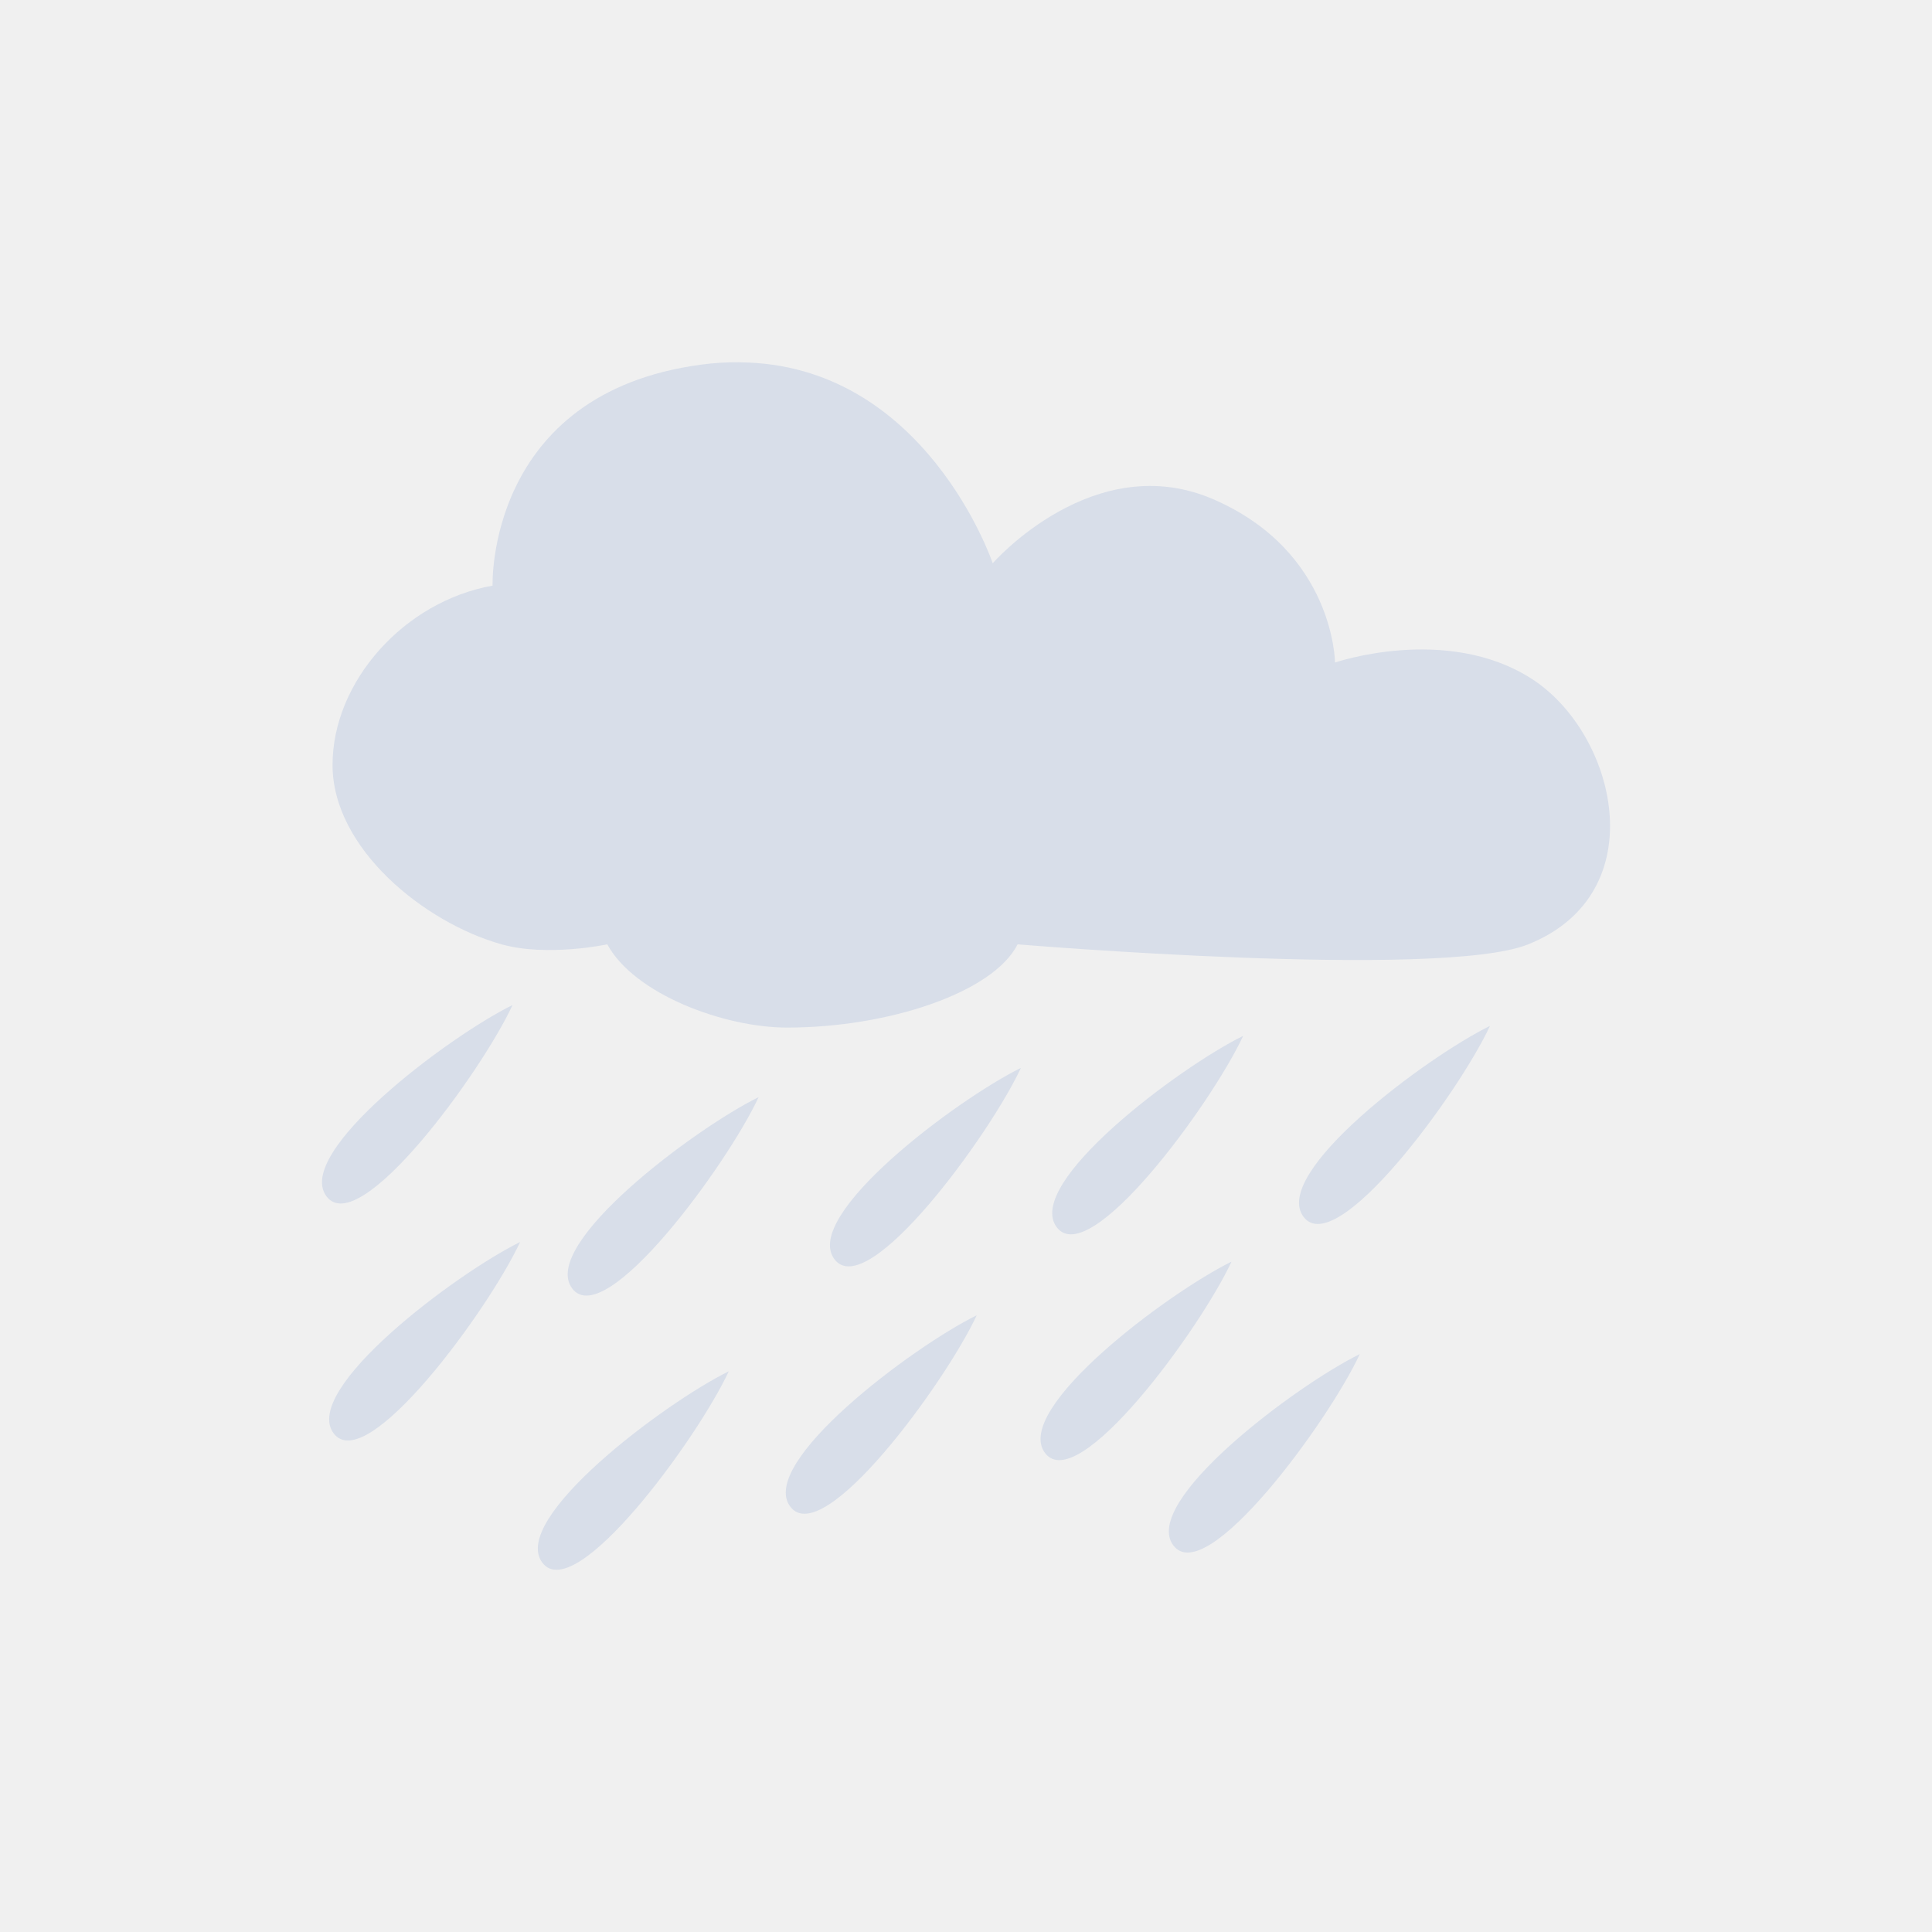
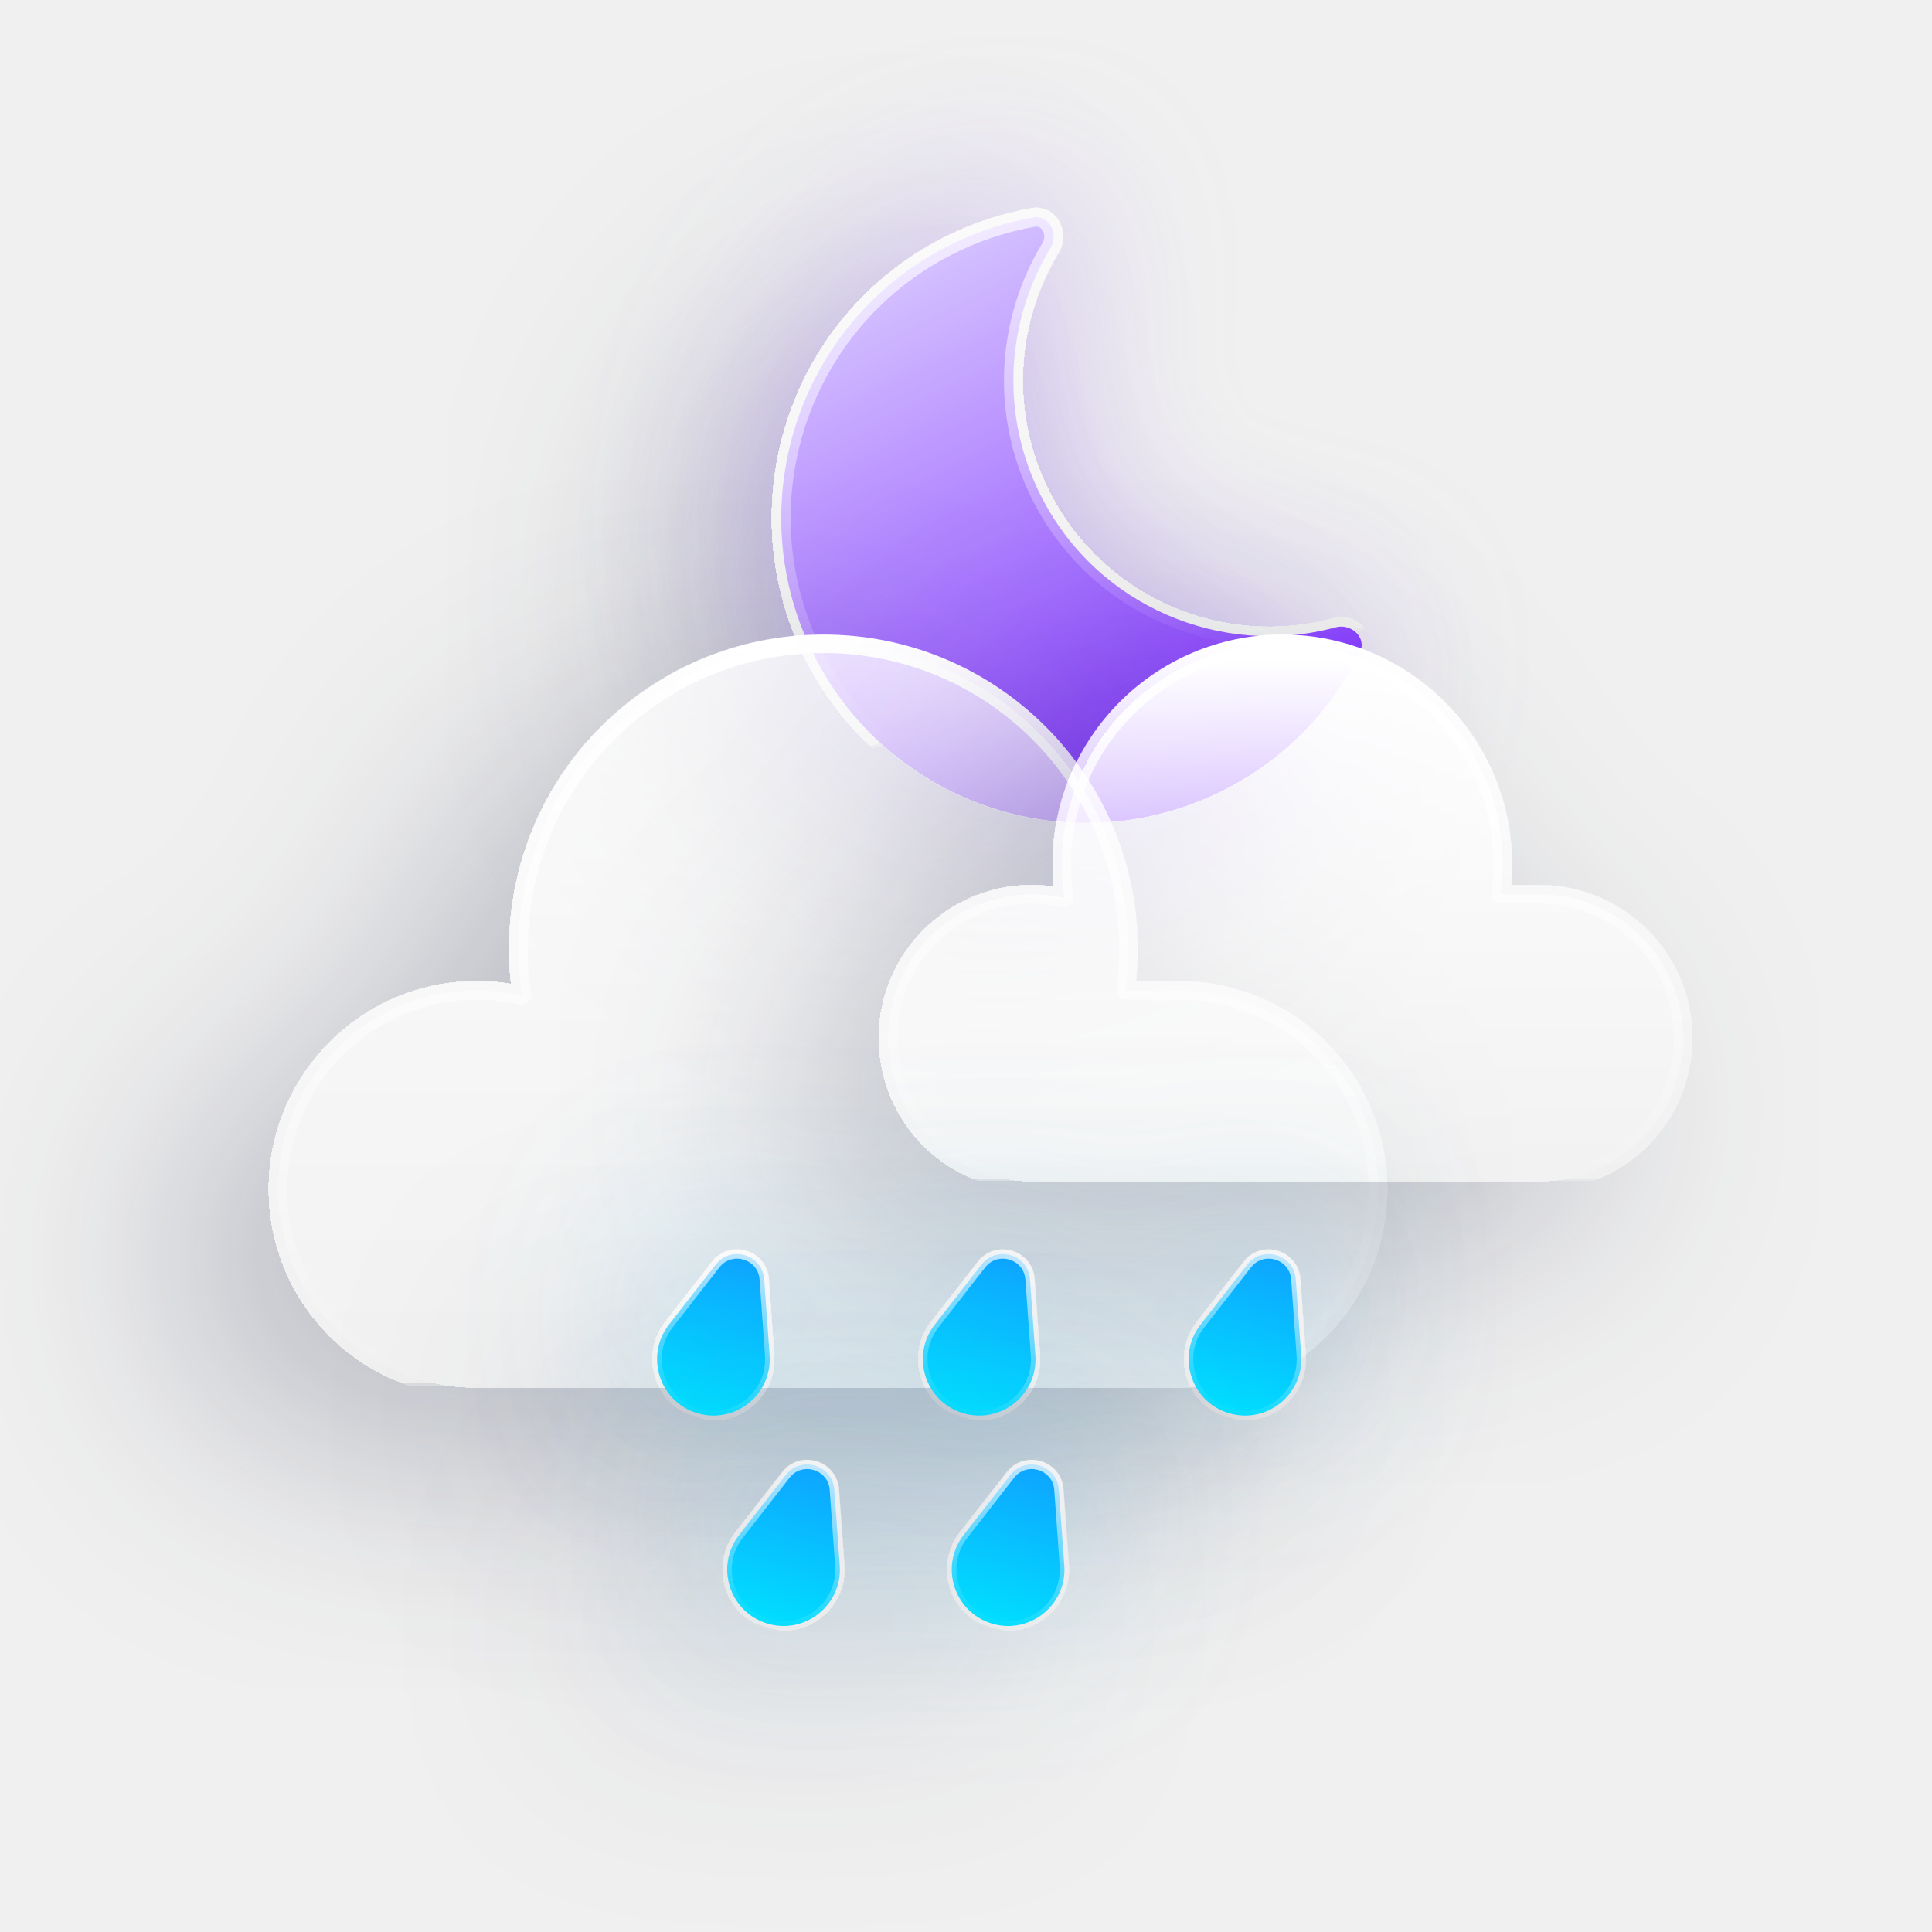
- <svg xmlns="http://www.w3.org/2000/svg" enable-background="new" viewBox="0 0 24 24">
-   <path d="m9.185 4.5c-0.154-1e-3 -0.311 7e-3 -0.478 0.03-2.67 0.358-2.588 2.745-2.588 2.745-1.094 0.194-1.988 1.188-1.988 2.228 0 1.039 1.143 1.96 2.1 2.228 0.57 0.159 1.313 0 1.313 0 0.338 0.621 1.454 1.034 2.232 1.034 1.268 0 2.564-0.438 2.865-1.034 0 0 5.254 0.438 6.343 0 1.586-0.637 1.093-2.629 0.038-3.302s-2.438-0.199-2.438-0.199-8e-3 -1.369-1.5-2.023c-1.492-0.655-2.752 0.79-2.752 0.79s-0.837-2.481-3.146-2.496zm-2.818 7.985c-0.797 0.392-2.719 1.835-2.311 2.377 0.408 0.541 1.924-1.543 2.311-2.377zm12.142 0.259c-0.797 0.392-2.724 1.83-2.316 2.372 0.408 0.541 1.928-1.538 2.316-2.372zm-3.066 0.124c-0.797 0.392-2.724 1.835-2.316 2.377 0.408 0.541 1.928-1.543 2.316-2.377zm-2.761 0.398c-0.797 0.392-2.724 1.835-2.316 2.377 0.408 0.541 1.928-1.543 2.316-2.377zm-3.258 0.363c-0.797 0.392-2.724 1.835-2.316 2.377 0.408 0.541 1.928-1.543 2.316-2.377zm-2.963 1.8c-0.797 0.392-2.724 1.835-2.316 2.377 0.408 0.541 1.928-1.543 2.316-2.377zm8.837 0.244c-0.797 0.392-2.724 1.835-2.316 2.377 0.408 0.541 1.928-1.543 2.316-2.377zm-3.165 0.666c-0.797 0.392-2.724 1.835-2.316 2.377 0.408 0.541 1.928-1.543 2.316-2.377zm4.759 0.482c-0.797 0.392-2.724 1.835-2.316 2.377 0.408 0.541 1.928-1.543 2.316-2.377zm-7.839 0.214c-0.797 0.392-2.724 1.835-2.316 2.377 0.408 0.541 1.928-1.543 2.316-2.377" fill="#d8dee9" />
+ <svg xmlns="http://www.w3.org/2000/svg" enable-background="new" viewBox="0 0 48 48" version="1.1" id="svg6">
+   <defs id="defs6">
+     <filter id="filter0_d_2_127" x="340" y="419" width="338" height="261" filterUnits="userSpaceOnUse" color-interpolation-filters="sRGB">
+       <feFlood flood-opacity="0" result="BackgroundImageFix" id="feFlood11" />
+       <feColorMatrix in="SourceAlpha" type="matrix" values="0 0 0 0 0 0 0 0 0 0 0 0 0 0 0 0 0 0 127 0" result="hardAlpha" id="feColorMatrix11" />
+       <feOffset dx="-21" dy="15" id="feOffset11" />
+       <feGaussianBlur stdDeviation="25" id="feGaussianBlur11" />
+       <feComposite in2="hardAlpha" operator="out" id="feComposite11" />
+       <feColorMatrix type="matrix" values="0 0 0 0 0.114 0 0 0 0 0.149 0 0 0 0 0.275 0 0 0 0.25 0" id="feColorMatrix12" />
+       <feBlend mode="normal" in2="BackgroundImageFix" result="effect1_dropShadow_2_127" id="feBlend12" />
+       <feBlend mode="normal" in="SourceGraphic" in2="effect1_dropShadow_2_127" result="shape" id="feBlend13" />
+     </filter>
+     <linearGradient id="paint0_linear_2_127" x1="530" y1="402.5" x2="530" y2="637.5" gradientUnits="userSpaceOnUse">
+       <stop stop-color="white" id="stop23" />
+       <stop offset="1" stop-color="white" stop-opacity="0" id="stop24" />
+     </linearGradient>
+     <linearGradient id="paint1_linear_2_127" x1="530" y1="454" x2="530" y2="615" gradientUnits="userSpaceOnUse">
+       <stop stop-color="white" id="stop25" />
+       <stop offset="1" stop-color="white" stop-opacity="0" id="stop26" />
+     </linearGradient>
+     <mask id="path-1-inside-1_2_127" fill="#ffffff">
+       <path fill-rule="evenodd" clip-rule="evenodd" d="m 605.5,614.997 c 0.166,0.002 0.333,0.003 0.5,0.003 23.748,0 43,-19.252 43,-43 0,-23.748 -19.252,-43 -43,-43 -0.167,0 -0.334,10e-4 -0.5,0.003 V 529 h -11.109 c 0.402,-2.943 0.609,-5.947 0.609,-9 0,-36.451 -29.549,-66 -66,-66 -36.451,0 -66,29.549 -66,66 0,3.439 0.263,6.817 0.77,10.115 C 460.631,529.386 457.361,529 454,529 c -23.748,0 -43,19.252 -43,43 0,23.748 19.252,43 43,43 0.168,0 0.335,-10e-4 0.502,-0.003 L 454.5,615 h 151 z" id="path1-3" />
+     </mask>
+     <filter id="filter1_d_2_127" x="472" y="419" width="272" height="216.353" filterUnits="userSpaceOnUse" color-interpolation-filters="sRGB">
+       <feFlood flood-opacity="0" result="BackgroundImageFix" id="feFlood13" />
+       <feColorMatrix in="SourceAlpha" type="matrix" values="0 0 0 0 0 0 0 0 0 0 0 0 0 0 0 0 0 0 127 0" result="hardAlpha" id="feColorMatrix13" />
+       <feOffset dx="-21" dy="15" id="feOffset13" />
+       <feGaussianBlur stdDeviation="25" id="feGaussianBlur13" />
+       <feComposite in2="hardAlpha" operator="out" id="feComposite13" />
+       <feColorMatrix type="matrix" values="0 0 0 0 0.113 0 0 0 0 0.149 0 0 0 0 0.275 0 0 0 0.25 0" id="feColorMatrix14" />
+       <feBlend mode="normal" in2="BackgroundImageFix" result="effect1_dropShadow_2_127" id="feBlend14" />
+       <feBlend mode="normal" in="SourceGraphic" in2="effect1_dropShadow_2_127" result="shape" id="feBlend15" />
+     </filter>
+     <linearGradient id="paint2_linear_2_127" x1="637" y1="457.5" x2="637" y2="583.5" gradientUnits="userSpaceOnUse">
+       <stop stop-color="white" id="stop27" />
+       <stop offset="1" stop-color="white" stop-opacity="0" id="stop28" />
+     </linearGradient>
+     <linearGradient id="paint3_linear_2_127" x1="629" y1="454" x2="629" y2="570.353" gradientUnits="userSpaceOnUse">
+       <stop stop-color="white" id="stop29" />
+       <stop offset="1" stop-color="white" stop-opacity="0" id="stop30" />
+     </linearGradient>
+     <mask id="path-3-inside-2_2_127" fill="#ffffff">
+       <path fill-rule="evenodd" clip-rule="evenodd" d="m 683.563,570.351 c 0.12,10e-4 0.241,0.002 0.361,0.002 17.163,0 31.076,-13.913 31.076,-31.076 0,-17.162 -13.913,-31.075 -31.076,-31.075 -0.12,0 -0.241,0 -0.361,0.002 v -0.002 h -8.028 c 0.29,-2.127 0.44,-4.298 0.44,-6.505 0,-26.342 -21.355,-47.697 -47.698,-47.697 -26.342,0 -47.697,21.355 -47.697,47.697 0,2.486 0.19,4.927 0.556,7.31 -2.268,-0.527 -4.632,-0.805 -7.06,-0.805 -17.163,0 -31.076,13.913 -31.076,31.075 0,17.163 13.913,31.076 31.076,31.076 0.121,0 0.242,-10e-4 0.363,-0.002 l -0.002,0.002 h 109.126 z" id="path4-6" />
+     </mask>
+     <filter id="filter2_dd_2_127" x="421.002" y="537.031" width="253.4" height="149.955" filterUnits="userSpaceOnUse" color-interpolation-filters="sRGB">
+       <feFlood flood-opacity="0" result="BackgroundImageFix" id="feFlood15" />
+       <feColorMatrix in="SourceAlpha" type="matrix" values="0 0 0 0 0 0 0 0 0 0 0 0 0 0 0 0 0 0 127 0" result="hardAlpha" id="feColorMatrix15" />
+       <feOffset dx="-21" dy="15" id="feOffset15" />
+       <feGaussianBlur stdDeviation="25" id="feGaussianBlur15" />
+       <feComposite in2="hardAlpha" operator="out" id="feComposite15" />
+       <feColorMatrix type="matrix" values="0 0 0 0 0.113 0 0 0 0 0.149 0 0 0 0 0.275 0 0 0 0.25 0" id="feColorMatrix16" />
+       <feBlend mode="normal" in2="BackgroundImageFix" result="effect1_dropShadow_2_127" id="feBlend16" />
+       <feColorMatrix in="SourceAlpha" type="matrix" values="0 0 0 0 0 0 0 0 0 0 0 0 0 0 0 0 0 0 127 0" result="hardAlpha" id="feColorMatrix17" />
+       <feOffset dy="-7" id="feOffset17" />
+       <feGaussianBlur stdDeviation="20.5" id="feGaussianBlur17" />
+       <feComposite in2="hardAlpha" operator="out" id="feComposite17" />
+       <feColorMatrix type="matrix" values="0 0 0 0 0.138 0 0 0 0 0.741 0 0 0 0 1 0 0 0 0.3 0" id="feColorMatrix18" />
+       <feBlend mode="normal" in2="effect1_dropShadow_2_127" result="effect2_dropShadow_2_127" id="feBlend18" />
+       <feBlend mode="normal" in="SourceGraphic" in2="effect2_dropShadow_2_127" result="shape" id="feBlend19" />
+     </filter>
+     <linearGradient id="paint4_linear_2_127" x1="515.905" y1="573.585" x2="501.359" y2="621.404" gradientUnits="userSpaceOnUse">
+       <stop stop-color="#138EFF" id="stop31" />
+       <stop offset="1" stop-color="#00E0FF" id="stop32" />
+     </linearGradient>
+     <linearGradient id="paint5_linear_2_127" x1="515.905" y1="573.585" x2="501.359" y2="621.404" gradientUnits="userSpaceOnUse">
+       <stop stop-color="white" id="stop33" />
+       <stop offset="1" stop-color="white" stop-opacity="0" id="stop34" />
+     </linearGradient>
+     <linearGradient id="paint6_linear_2_127" x1="573.413" y1="573.585" x2="558.867" y2="621.404" gradientUnits="userSpaceOnUse">
+       <stop stop-color="#138EFF" id="stop35" />
+       <stop offset="1" stop-color="#00E0FF" id="stop36" />
+     </linearGradient>
+     <linearGradient id="paint7_linear_2_127" x1="573.413" y1="573.585" x2="558.867" y2="621.404" gradientUnits="userSpaceOnUse">
+       <stop stop-color="white" id="stop37" />
+       <stop offset="1" stop-color="white" stop-opacity="0" id="stop38" />
+     </linearGradient>
+     <linearGradient id="paint8_linear_2_127" x1="630.92" y1="573.585" x2="616.374" y2="621.404" gradientUnits="userSpaceOnUse">
+       <stop stop-color="#138EFF" id="stop39" />
+       <stop offset="1" stop-color="#00E0FF" id="stop40" />
+     </linearGradient>
+     <linearGradient id="paint9_linear_2_127" x1="630.92" y1="573.585" x2="616.374" y2="621.404" gradientUnits="userSpaceOnUse">
+       <stop stop-color="white" id="stop41" />
+       <stop offset="1" stop-color="white" stop-opacity="0" id="stop42" />
+     </linearGradient>
+     <filter id="filter3_dd_2_127" x="436.175" y="582.551" width="186.972" height="149.955" filterUnits="userSpaceOnUse" color-interpolation-filters="sRGB">
+       <feFlood flood-opacity="0" result="BackgroundImageFix" id="feFlood19" />
+       <feColorMatrix in="SourceAlpha" type="matrix" values="0 0 0 0 0 0 0 0 0 0 0 0 0 0 0 0 0 0 127 0" result="hardAlpha" id="feColorMatrix19" />
+       <feOffset dx="-21" dy="15" id="feOffset19" />
+       <feGaussianBlur stdDeviation="25" id="feGaussianBlur19" />
+       <feComposite in2="hardAlpha" operator="out" id="feComposite19" />
+       <feColorMatrix type="matrix" values="0 0 0 0 0.113 0 0 0 0 0.149 0 0 0 0 0.275 0 0 0 0.25 0" id="feColorMatrix20" />
+       <feBlend mode="normal" in2="BackgroundImageFix" result="effect1_dropShadow_2_127" id="feBlend20" />
+       <feColorMatrix in="SourceAlpha" type="matrix" values="0 0 0 0 0 0 0 0 0 0 0 0 0 0 0 0 0 0 127 0" result="hardAlpha" id="feColorMatrix21" />
+       <feOffset dy="-7" id="feOffset21" />
+       <feGaussianBlur stdDeviation="20.5" id="feGaussianBlur21" />
+       <feComposite in2="hardAlpha" operator="out" id="feComposite21" />
+       <feColorMatrix type="matrix" values="0 0 0 0 0.138 0 0 0 0 0.741 0 0 0 0 1 0 0 0 0.3 0" id="feColorMatrix22" />
+       <feBlend mode="normal" in2="effect1_dropShadow_2_127" result="effect2_dropShadow_2_127" id="feBlend22" />
+       <feBlend mode="normal" in="SourceGraphic" in2="effect2_dropShadow_2_127" result="shape" id="feBlend23" />
+     </filter>
+     <linearGradient id="paint10_linear_2_127" x1="531.079" y1="619.105" x2="516.533" y2="666.925" gradientUnits="userSpaceOnUse">
+       <stop stop-color="#138EFF" id="stop43" />
+       <stop offset="1" stop-color="#00E0FF" id="stop44" />
+     </linearGradient>
+     <linearGradient id="paint11_linear_2_127" x1="531.079" y1="619.105" x2="516.533" y2="666.925" gradientUnits="userSpaceOnUse">
+       <stop stop-color="white" id="stop45" />
+       <stop offset="1" stop-color="white" stop-opacity="0" id="stop46" />
+     </linearGradient>
+     <linearGradient id="paint12_linear_2_127" x1="579.666" y1="619.105" x2="565.12" y2="666.925" gradientUnits="userSpaceOnUse">
+       <stop stop-color="#138EFF" id="stop47" />
+       <stop offset="1" stop-color="#00E0FF" id="stop48" />
+     </linearGradient>
+     <linearGradient id="paint13_linear_2_127" x1="579.666" y1="619.105" x2="565.12" y2="666.925" gradientUnits="userSpaceOnUse">
+       <stop stop-color="white" id="stop49" />
+       <stop offset="1" stop-color="white" stop-opacity="0" id="stop50" />
+     </linearGradient>
+     <filter id="filter0_dd_2_300" x="427.467" y="400.076" width="232.434" height="231.793" filterUnits="userSpaceOnUse" color-interpolation-filters="sRGB">
+       <feFlood flood-opacity="0" result="BackgroundImageFix" id="feFlood11-3" />
+       <feColorMatrix in="SourceAlpha" type="matrix" values="0 0 0 0 0 0 0 0 0 0 0 0 0 0 0 0 0 0 127 0" result="hardAlpha" id="feColorMatrix11-6" />
+       <feOffset dx="-21" dy="15" id="feOffset11-7" />
+       <feGaussianBlur stdDeviation="25" id="feGaussianBlur11-5" />
+       <feComposite in2="hardAlpha" operator="out" id="feComposite11-3" />
+       <feColorMatrix type="matrix" values="0 0 0 0 0.113 0 0 0 0 0.149 0 0 0 0 0.275 0 0 0 0.25 0" id="feColorMatrix12-5" />
+       <feBlend mode="normal" in2="BackgroundImageFix" result="effect1_dropShadow_2_300" id="feBlend12-6" />
+       <feColorMatrix in="SourceAlpha" type="matrix" values="0 0 0 0 0 0 0 0 0 0 0 0 0 0 0 0 0 0 127 0" result="hardAlpha" id="feColorMatrix13-2" />
+       <feOffset id="feOffset13-9" />
+       <feGaussianBlur stdDeviation="19" id="feGaussianBlur13-1" />
+       <feComposite in2="hardAlpha" operator="out" id="feComposite13-2" />
+       <feColorMatrix type="matrix" values="0 0 0 0 0.62 0 0 0 0 0.424 0 0 0 0 1 0 0 0 0.4 0" id="feColorMatrix14-7" />
+       <feBlend mode="normal" in2="effect1_dropShadow_2_300" result="effect2_dropShadow_2_300" id="feBlend14-0" />
+       <feBlend mode="normal" in="SourceGraphic" in2="effect2_dropShadow_2_300" result="shape" id="feBlend15-9" />
+     </filter>
+     <linearGradient id="paint0_linear_2_300" x1="521.067" y1="452.108" x2="580.39" y2="567.44" gradientUnits="userSpaceOnUse">
+       <stop offset="0" stop-color="#D4C0FF" id="stop20" />
+       <stop offset="1" stop-color="#7E2FFF" id="stop21" />
+     </linearGradient>
+     <linearGradient id="paint1_linear_2_300" x1="527.197" y1="388.86" x2="563.703" y2="540.225" gradientUnits="userSpaceOnUse">
+       <stop stop-color="white" id="stop22" />
+       <stop offset="1" stop-color="white" stop-opacity="0" id="stop23-3" />
+     </linearGradient>
+     <mask id="path-1-inside-1_2_300" fill="#ffffff">
+       <path fill-rule="evenodd" clip-rule="evenodd" d="m 552.019,438.137 c 3.437,-0.609 5.526,3.459 3.716,6.444 -9.471,15.621 -10.845,35.648 -1.877,53.083 11.939,23.21 38.274,34.183 62.49,27.622 3.373,-0.914 6.706,2.224 5.165,5.36 -5.928,12.069 -15.648,22.405 -28.524,29.028 -31.848,16.382 -70.946,3.844 -87.327,-28.004 -16.382,-31.848 -3.844,-70.946 28.004,-87.327 5.931,-3.051 12.113,-5.099 18.353,-6.206 z" id="path1-1" />
+     </mask>
+     <mask id="mask0_2_300" maskUnits="userSpaceOnUse" x="525" y="520" width="118" height="85">
+       <path d="m 643,546 c 0,32.585 -26.415,59 -59,59 -32.585,0 -59,-26.415 -59,-59 0,-32.585 21.915,-25 54.5,-25 32.585,0 63.5,-7.585 63.5,25 z" fill="url(#paint2_linear_2_300)" id="path4" />
+     </mask>
+     <linearGradient id="paint2_linear_2_300" x1="584" y1="487" x2="584" y2="605" gradientUnits="userSpaceOnUse">
+       <stop stop-color="#FFD600" id="stop24-6" />
+       <stop offset="1" stop-color="#FF7A00" id="stop25-0" />
+     </linearGradient>
+     <filter id="filter1_f_2_300" x="422" y="597" width="266" height="114" filterUnits="userSpaceOnUse" color-interpolation-filters="sRGB">
+       <feFlood flood-opacity="0" result="BackgroundImageFix" id="feFlood15-6" />
+       <feBlend mode="normal" in="SourceGraphic" in2="BackgroundImageFix" result="shape" id="feBlend16-2" />
+       <feGaussianBlur stdDeviation="7" result="effect1_foregroundBlur_2_300" id="feGaussianBlur16" />
+     </filter>
+     <filter id="filter0_d_2_127-7" x="340" y="419" width="338" height="261" filterUnits="userSpaceOnUse" color-interpolation-filters="sRGB">
+       <feFlood flood-opacity="0" result="BackgroundImageFix" id="feFlood11-9" />
+       <feColorMatrix in="SourceAlpha" type="matrix" values="0 0 0 0 0 0 0 0 0 0 0 0 0 0 0 0 0 0 127 0" result="hardAlpha" id="feColorMatrix11-2" />
+       <feOffset dx="-21" dy="15" id="feOffset11-0" />
+       <feGaussianBlur stdDeviation="25" id="feGaussianBlur11-2" />
+       <feComposite in2="hardAlpha" operator="out" id="feComposite11-37" />
+       <feColorMatrix type="matrix" values="0 0 0 0 0.114 0 0 0 0 0.149 0 0 0 0 0.275 0 0 0 0.25 0" id="feColorMatrix12-59" />
+       <feBlend mode="normal" in2="BackgroundImageFix" result="effect1_dropShadow_2_127" id="feBlend12-2" />
+       <feBlend mode="normal" in="SourceGraphic" in2="effect1_dropShadow_2_127" result="shape" id="feBlend13-2" />
+     </filter>
+     <linearGradient id="paint0_linear_2_127-8" x1="530" y1="402.5" x2="530" y2="637.5" gradientUnits="userSpaceOnUse">
+       <stop stop-color="white" id="stop23-9" />
+       <stop offset="1" stop-color="white" stop-opacity="0" id="stop24-7" />
+     </linearGradient>
+     <linearGradient id="paint1_linear_2_127-3" x1="530" y1="454" x2="530" y2="615" gradientUnits="userSpaceOnUse">
+       <stop stop-color="white" id="stop25-6" />
+       <stop offset="1" stop-color="white" stop-opacity="0" id="stop26-1" />
+     </linearGradient>
+     <mask id="path-1-inside-1_2_127-2" fill="#ffffff">
+       <path fill-rule="evenodd" clip-rule="evenodd" d="m 605.5,614.997 c 0.166,0.002 0.333,0.003 0.5,0.003 23.748,0 43,-19.252 43,-43 0,-23.748 -19.252,-43 -43,-43 -0.167,0 -0.334,10e-4 -0.5,0.003 V 529 h -11.109 c 0.402,-2.943 0.609,-5.947 0.609,-9 0,-36.451 -29.549,-66 -66,-66 -36.451,0 -66,29.549 -66,66 0,3.439 0.263,6.817 0.77,10.115 C 460.631,529.386 457.361,529 454,529 c -23.748,0 -43,19.252 -43,43 0,23.748 19.252,43 43,43 0.168,0 0.335,-10e-4 0.502,-0.003 L 454.5,615 h 151 z" id="path1-3-9" />
+     </mask>
+     <filter id="filter1_d_2_127-3" x="472" y="419" width="272" height="216.353" filterUnits="userSpaceOnUse" color-interpolation-filters="sRGB">
+       <feFlood flood-opacity="0" result="BackgroundImageFix" id="feFlood13-1" />
+       <feColorMatrix in="SourceAlpha" type="matrix" values="0 0 0 0 0 0 0 0 0 0 0 0 0 0 0 0 0 0 127 0" result="hardAlpha" id="feColorMatrix13-9" />
+       <feOffset dx="-21" dy="15" id="feOffset13-4" />
+       <feGaussianBlur stdDeviation="25" id="feGaussianBlur13-7" />
+       <feComposite in2="hardAlpha" operator="out" id="feComposite13-8" />
+       <feColorMatrix type="matrix" values="0 0 0 0 0.113 0 0 0 0 0.149 0 0 0 0 0.275 0 0 0 0.25 0" id="feColorMatrix14-4" />
+       <feBlend mode="normal" in2="BackgroundImageFix" result="effect1_dropShadow_2_127" id="feBlend14-5" />
+       <feBlend mode="normal" in="SourceGraphic" in2="effect1_dropShadow_2_127" result="shape" id="feBlend15-0" />
+     </filter>
+     <linearGradient id="paint2_linear_2_127-3" x1="637" y1="457.5" x2="637" y2="583.5" gradientUnits="userSpaceOnUse">
+       <stop stop-color="white" id="stop27-6" />
+       <stop offset="1" stop-color="white" stop-opacity="0" id="stop28-1" />
+     </linearGradient>
+     <linearGradient id="paint3_linear_2_127-0" x1="629" y1="454" x2="629" y2="570.353" gradientUnits="userSpaceOnUse">
+       <stop stop-color="white" id="stop29-6" />
+       <stop offset="1" stop-color="white" stop-opacity="0" id="stop30-3" />
+     </linearGradient>
+     <mask id="path-3-inside-2_2_127-2" fill="#ffffff">
+       <path fill-rule="evenodd" clip-rule="evenodd" d="m 683.563,570.351 c 0.12,10e-4 0.241,0.002 0.361,0.002 17.163,0 31.076,-13.913 31.076,-31.076 0,-17.162 -13.913,-31.075 -31.076,-31.075 -0.12,0 -0.241,0 -0.361,0.002 v -0.002 h -8.028 c 0.29,-2.127 0.44,-4.298 0.44,-6.505 0,-26.342 -21.355,-47.697 -47.698,-47.697 -26.342,0 -47.697,21.355 -47.697,47.697 0,2.486 0.19,4.927 0.556,7.31 -2.268,-0.527 -4.632,-0.805 -7.06,-0.805 -17.163,0 -31.076,13.913 -31.076,31.075 0,17.163 13.913,31.076 31.076,31.076 0.121,0 0.242,-10e-4 0.363,-0.002 l -0.002,0.002 h 109.126 z" id="path4-6-0" />
+     </mask>
+     <filter id="filter2_dd_2_127-6" x="421.002" y="537.031" width="253.4" height="149.955" filterUnits="userSpaceOnUse" color-interpolation-filters="sRGB">
+       <feFlood flood-opacity="0" result="BackgroundImageFix" id="feFlood15-1" />
+       <feColorMatrix in="SourceAlpha" type="matrix" values="0 0 0 0 0 0 0 0 0 0 0 0 0 0 0 0 0 0 127 0" result="hardAlpha" id="feColorMatrix15-5" />
+       <feOffset dx="-21" dy="15" id="feOffset15-5" />
+       <feGaussianBlur stdDeviation="25" id="feGaussianBlur15-4" />
+       <feComposite in2="hardAlpha" operator="out" id="feComposite15-7" />
+       <feColorMatrix type="matrix" values="0 0 0 0 0.113 0 0 0 0 0.149 0 0 0 0 0.275 0 0 0 0.25 0" id="feColorMatrix16-6" />
+       <feBlend mode="normal" in2="BackgroundImageFix" result="effect1_dropShadow_2_127" id="feBlend16-5" />
+       <feColorMatrix in="SourceAlpha" type="matrix" values="0 0 0 0 0 0 0 0 0 0 0 0 0 0 0 0 0 0 127 0" result="hardAlpha" id="feColorMatrix17-6" />
+       <feOffset dy="-7" id="feOffset17-9" />
+       <feGaussianBlur stdDeviation="20.5" id="feGaussianBlur17-3" />
+       <feComposite in2="hardAlpha" operator="out" id="feComposite17-7" />
+       <feColorMatrix type="matrix" values="0 0 0 0 0.138 0 0 0 0 0.741 0 0 0 0 1 0 0 0 0.3 0" id="feColorMatrix18-4" />
+       <feBlend mode="normal" in2="effect1_dropShadow_2_127" result="effect2_dropShadow_2_127" id="feBlend18-5" />
+       <feBlend mode="normal" in="SourceGraphic" in2="effect2_dropShadow_2_127" result="shape" id="feBlend19-2" />
+     </filter>
+     <linearGradient id="paint4_linear_2_127-5" x1="515.905" y1="573.585" x2="501.359" y2="621.404" gradientUnits="userSpaceOnUse">
+       <stop stop-color="#138EFF" id="stop31-4" />
+       <stop offset="1" stop-color="#00E0FF" id="stop32-7" />
+     </linearGradient>
+     <linearGradient id="paint5_linear_2_127-4" x1="515.905" y1="573.585" x2="501.359" y2="621.404" gradientUnits="userSpaceOnUse">
+       <stop stop-color="white" id="stop33-4" />
+       <stop offset="1" stop-color="white" stop-opacity="0" id="stop34-3" />
+     </linearGradient>
+     <linearGradient id="paint6_linear_2_127-0" x1="573.413" y1="573.585" x2="558.867" y2="621.404" gradientUnits="userSpaceOnUse">
+       <stop stop-color="#138EFF" id="stop35-7" />
+       <stop offset="1" stop-color="#00E0FF" id="stop36-8" />
+     </linearGradient>
+     <linearGradient id="paint7_linear_2_127-6" x1="573.413" y1="573.585" x2="558.867" y2="621.404" gradientUnits="userSpaceOnUse">
+       <stop stop-color="white" id="stop37-8" />
+       <stop offset="1" stop-color="white" stop-opacity="0" id="stop38-8" />
+     </linearGradient>
+     <linearGradient id="paint8_linear_2_127-4" x1="630.92" y1="573.585" x2="616.374" y2="621.404" gradientUnits="userSpaceOnUse">
+       <stop stop-color="#138EFF" id="stop39-3" />
+       <stop offset="1" stop-color="#00E0FF" id="stop40-1" />
+     </linearGradient>
+     <linearGradient id="paint9_linear_2_127-4" x1="630.92" y1="573.585" x2="616.374" y2="621.404" gradientUnits="userSpaceOnUse">
+       <stop stop-color="white" id="stop41-9" />
+       <stop offset="1" stop-color="white" stop-opacity="0" id="stop42-2" />
+     </linearGradient>
+     <filter id="filter3_dd_2_127-0" x="436.175" y="582.551" width="186.972" height="149.955" filterUnits="userSpaceOnUse" color-interpolation-filters="sRGB">
+       <feFlood flood-opacity="0" result="BackgroundImageFix" id="feFlood19-6" />
+       <feColorMatrix in="SourceAlpha" type="matrix" values="0 0 0 0 0 0 0 0 0 0 0 0 0 0 0 0 0 0 127 0" result="hardAlpha" id="feColorMatrix19-8" />
+       <feOffset dx="-21" dy="15" id="feOffset19-9" />
+       <feGaussianBlur stdDeviation="25" id="feGaussianBlur19-2" />
+       <feComposite in2="hardAlpha" operator="out" id="feComposite19-6" />
+       <feColorMatrix type="matrix" values="0 0 0 0 0.113 0 0 0 0 0.149 0 0 0 0 0.275 0 0 0 0.25 0" id="feColorMatrix20-6" />
+       <feBlend mode="normal" in2="BackgroundImageFix" result="effect1_dropShadow_2_127" id="feBlend20-4" />
+       <feColorMatrix in="SourceAlpha" type="matrix" values="0 0 0 0 0 0 0 0 0 0 0 0 0 0 0 0 0 0 127 0" result="hardAlpha" id="feColorMatrix21-9" />
+       <feOffset dy="-7" id="feOffset21-5" />
+       <feGaussianBlur stdDeviation="20.5" id="feGaussianBlur21-0" />
+       <feComposite in2="hardAlpha" operator="out" id="feComposite21-4" />
+       <feColorMatrix type="matrix" values="0 0 0 0 0.138 0 0 0 0 0.741 0 0 0 0 1 0 0 0 0.3 0" id="feColorMatrix22-8" />
+       <feBlend mode="normal" in2="effect1_dropShadow_2_127" result="effect2_dropShadow_2_127" id="feBlend22-7" />
+       <feBlend mode="normal" in="SourceGraphic" in2="effect2_dropShadow_2_127" result="shape" id="feBlend23-1" />
+     </filter>
+     <linearGradient id="paint10_linear_2_127-7" x1="531.079" y1="619.105" x2="516.533" y2="666.925" gradientUnits="userSpaceOnUse">
+       <stop stop-color="#138EFF" id="stop43-2" />
+       <stop offset="1" stop-color="#00E0FF" id="stop44-7" />
+     </linearGradient>
+     <linearGradient id="paint11_linear_2_127-2" x1="531.079" y1="619.105" x2="516.533" y2="666.925" gradientUnits="userSpaceOnUse">
+       <stop stop-color="white" id="stop45-2" />
+       <stop offset="1" stop-color="white" stop-opacity="0" id="stop46-6" />
+     </linearGradient>
+     <linearGradient id="paint12_linear_2_127-1" x1="579.666" y1="619.105" x2="565.12" y2="666.925" gradientUnits="userSpaceOnUse">
+       <stop stop-color="#138EFF" id="stop47-0" />
+       <stop offset="1" stop-color="#00E0FF" id="stop48-6" />
+     </linearGradient>
+     <linearGradient id="paint13_linear_2_127-1" x1="579.666" y1="619.105" x2="565.12" y2="666.925" gradientUnits="userSpaceOnUse">
+       <stop stop-color="white" id="stop49-5" />
+       <stop offset="1" stop-color="white" stop-opacity="0" id="stop50-9" />
+     </linearGradient>
+   </defs>
+   <g filter="url(#filter0_dd_2_300)" data-figma-bg-blur-radius="14" id="g3-6" transform="matrix(0.1168413,0,0,0.1168413,-38.83206,-45.78941)">
+     <mask id="mask2-1" fill="#ffffff">
+       <path fill-rule="evenodd" clip-rule="evenodd" d="m 552.019,438.137 c 3.437,-0.609 5.526,3.459 3.716,6.444 -9.471,15.621 -10.845,35.648 -1.877,53.083 11.939,23.21 38.274,34.183 62.49,27.622 3.373,-0.914 6.706,2.224 5.165,5.36 -5.928,12.069 -15.648,22.405 -28.524,29.028 -31.848,16.382 -70.946,3.844 -87.327,-28.004 -16.382,-31.848 -3.844,-70.946 28.004,-87.327 5.931,-3.051 12.113,-5.099 18.353,-6.206 z" id="path2-2" />
+     </mask>
+     <path fill-rule="evenodd" clip-rule="evenodd" d="m 552.019,438.137 c 3.437,-0.609 5.526,3.459 3.716,6.444 -9.471,15.621 -10.845,35.648 -1.877,53.083 11.939,23.21 38.274,34.183 62.49,27.622 3.373,-0.914 6.706,2.224 5.165,5.36 -5.928,12.069 -15.648,22.405 -28.524,29.028 -31.848,16.382 -70.946,3.844 -87.327,-28.004 -16.382,-31.848 -3.844,-70.946 28.004,-87.327 5.931,-3.051 12.113,-5.099 18.353,-6.206 z" fill="url(#paint0_linear_2_300)" id="path3" style="fill:url(#paint0_linear_2_300)" />
+     <path d="m 621.513,530.646 1.795,0.881 z M 555.637,496.75 C 547,479.958 548.32,460.669 557.445,445.618 l -3.42,-2.073 c -9.817,16.189 -11.244,36.955 -1.945,55.034 z m 60.188,26.606 c -23.325,6.319 -48.69,-4.253 -60.188,-26.606 l -3.557,1.829 c 12.379,24.067 39.683,35.44 64.791,28.637 z m 3.893,6.408 c -5.745,11.697 -15.163,21.712 -27.644,28.132 l 1.83,3.557 c 13.271,-6.827 23.293,-17.484 29.404,-29.926 z m -27.644,28.132 c -30.866,15.876 -68.758,3.725 -84.634,-27.141 l -3.557,1.83 c 16.887,32.83 57.191,45.755 90.021,28.868 z M 507.44,530.755 c -15.876,-30.866 -3.725,-68.758 27.141,-84.634 l -1.83,-3.557 c -32.83,16.887 -45.755,57.191 -28.868,90.021 z m 27.141,-84.634 c 5.751,-2.958 11.742,-4.942 17.787,-6.014 l -0.699,-3.939 c -6.434,1.142 -12.807,3.253 -18.918,6.396 z m 82.29,81.095 c 0.954,-0.258 1.902,0.059 2.488,0.646 0.549,0.549 0.698,1.213 0.359,1.902 l 3.59,1.763 c 1.202,-2.447 0.454,-4.919 -1.121,-6.494 -1.538,-1.538 -3.943,-2.333 -6.362,-1.677 z m -59.426,-81.598 c 1.298,-2.141 1.201,-4.67 0.15,-6.573 -1.076,-1.949 -3.243,-3.353 -5.926,-2.877 l 0.699,3.939 c 0.755,-0.134 1.351,0.192 1.726,0.871 0.4,0.725 0.442,1.723 -0.069,2.567 z" id="path5" style="fill:url(#paint1_linear_2_300)" />
+   </g>
+   <g id="g50-9" transform="matrix(0.1148303,0,0,0.1148303,-40.28736,-36.13792)">
+     <g filter="url(#filter0_d_2_127)" data-figma-bg-blur-radius="14" id="g3-0" style="filter:url(#filter0_d_2_127-7)">
+       <mask id="mask2-9" fill="#ffffff">
+         <path fill-rule="evenodd" clip-rule="evenodd" d="m 605.5,614.997 c 0.166,0.002 0.333,0.003 0.5,0.003 23.748,0 43,-19.252 43,-43 0,-23.748 -19.252,-43 -43,-43 -0.167,0 -0.334,10e-4 -0.5,0.003 V 529 h -11.109 c 0.402,-2.943 0.609,-5.947 0.609,-9 0,-36.451 -29.549,-66 -66,-66 -36.451,0 -66,29.549 -66,66 0,3.439 0.263,6.817 0.77,10.115 C 460.631,529.386 457.361,529 454,529 c -23.748,0 -43,19.252 -43,43 0,23.748 19.252,43 43,43 0.168,0 0.335,-10e-4 0.502,-0.003 L 454.5,615 h 151 z" id="path2-7-1" />
+       </mask>
+       <path fill-rule="evenodd" clip-rule="evenodd" d="m 605.5,614.997 c 0.166,0.002 0.333,0.003 0.5,0.003 23.748,0 43,-19.252 43,-43 0,-23.748 -19.252,-43 -43,-43 -0.167,0 -0.334,10e-4 -0.5,0.003 V 529 h -11.109 c 0.402,-2.943 0.609,-5.947 0.609,-9 0,-36.451 -29.549,-66 -66,-66 -36.451,0 -66,29.549 -66,66 0,3.439 0.263,6.817 0.77,10.115 C 460.631,529.386 457.361,529 454,529 c -23.748,0 -43,19.252 -43,43 0,23.748 19.252,43 43,43 0.168,0 0.335,-10e-4 0.502,-0.003 L 454.5,615 h 151 z" shape-rendering="crispEdges" id="path3-5-7" style="fill:url(#paint0_linear_2_127-8)" />
+       <path d="m 605.5,614.997 0.023,-2 c -0.535,-0.006 -1.049,0.202 -1.429,0.578 -0.38,0.376 -0.594,0.888 -0.594,1.422 z m 0,-85.994 h -2 c 0,0.534 0.214,1.046 0.594,1.422 0.38,0.376 0.894,0.584 1.429,0.578 z m 0,-0.003 h 2 c 0,-1.105 -0.895,-2 -2,-2 z m -11.109,0 -1.981,-0.27 c -0.078,0.572 0.095,1.15 0.475,1.585 0.38,0.435 0.929,0.685 1.506,0.685 z m -130.621,1.115 -0.452,1.948 c 0.646,0.15 1.325,-0.03 1.812,-0.481 0.487,-0.452 0.718,-1.115 0.617,-1.771 z m -9.268,84.882 1.57,1.24 c 0.477,-0.605 0.565,-1.43 0.225,-2.122 -0.34,-0.692 -1.047,-1.127 -1.818,-1.118 z M 454.5,615 l -1.569,-1.24 c -0.476,0.602 -0.565,1.422 -0.231,2.112 0.334,0.69 1.033,1.128 1.8,1.128 z m 151,0 v 2 c 1.105,0 2,-0.895 2,-2 z m -0.023,1.997 c 0.174,0.002 0.348,0.003 0.523,0.003 v -4 c -0.159,0 -0.318,-10e-4 -0.477,-0.003 z M 606,617 c 24.853,0 45,-20.147 45,-45 h -4 c 0,22.644 -18.356,41 -41,41 z m 45,-45 c 0,-24.853 -20.147,-45 -45,-45 v 4 c 22.644,0 41,18.356 41,41 z m -45,-45 c -0.174,0 -0.349,10e-4 -0.523,0.003 l 0.046,4 C 605.682,531.001 605.841,531 606,531 Z m -2.5,2 v 0.003 h 4 V 529 Z m -9.109,2 H 605.5 v -4 h -11.109 z m 1.982,-1.73 C 596.787,526.238 597,523.143 597,520 h -4 c 0,2.962 -0.201,5.876 -0.59,8.73 z M 597,520 c 0,-37.555 -30.445,-68 -68,-68 v 4 c 35.346,0 64,28.654 64,64 z m -68,-68 c -37.555,0 -68,30.445 -68,68 h 4 c 0,-35.346 28.654,-64 64,-64 z m -68,68 c 0,3.542 0.271,7.021 0.793,10.419 l 3.954,-0.608 C 465.255,526.614 465,523.337 465,520 Z m 3.223,8.167 C 460.937,527.403 457.514,527 454,527 v 4 c 3.207,0 6.326,0.368 9.318,1.063 z M 454,527 c -24.853,0 -45,20.147 -45,45 h 4 c 0,-22.644 18.356,-41 41,-41 z m -45,45 c 0,24.853 20.147,45 45,45 v -4 c -22.644,0 -41,-18.356 -41,-41 z m 45,45 c 0.175,0 0.35,-10e-4 0.525,-0.003 l -0.046,-4 C 454.32,612.999 454.16,613 454,613 Z m 2.069,-0.76 0.003,-0.003 -3.139,-2.48 -0.002,0.003 z M 605.5,613 h -151 v 4 h 151 z m -2,1.997 V 615 h 4 v -0.003 z" id="path5-3-7" style="fill:url(#paint1_linear_2_127-3)" />
+     </g>
+     <g filter="url(#filter1_d_2_127)" data-figma-bg-blur-radius="14" id="g6-5-1" style="filter:url(#filter1_d_2_127-3)">
+       <mask id="mask6-1" fill="#ffffff">
+         <path fill-rule="evenodd" clip-rule="evenodd" d="m 683.563,570.351 c 0.12,10e-4 0.241,0.002 0.361,0.002 17.163,0 31.076,-13.913 31.076,-31.076 0,-17.162 -13.913,-31.075 -31.076,-31.075 -0.12,0 -0.241,0 -0.361,0.002 v -0.002 h -8.028 c 0.29,-2.127 0.44,-4.298 0.44,-6.505 0,-26.342 -21.355,-47.697 -47.698,-47.697 -26.342,0 -47.697,21.355 -47.697,47.697 0,2.486 0.19,4.927 0.556,7.31 -2.268,-0.527 -4.632,-0.805 -7.06,-0.805 -17.163,0 -31.076,13.913 -31.076,31.075 0,17.163 13.913,31.076 31.076,31.076 0.121,0 0.242,-10e-4 0.363,-0.002 l -0.002,0.002 h 109.126 z" id="path6-6-5" />
+       </mask>
+       <path fill-rule="evenodd" clip-rule="evenodd" d="m 683.563,570.351 c 0.12,10e-4 0.241,0.002 0.361,0.002 17.163,0 31.076,-13.913 31.076,-31.076 0,-17.162 -13.913,-31.075 -31.076,-31.075 -0.12,0 -0.241,0 -0.361,0.002 v -0.002 h -8.028 c 0.29,-2.127 0.44,-4.298 0.44,-6.505 0,-26.342 -21.355,-47.697 -47.698,-47.697 -26.342,0 -47.697,21.355 -47.697,47.697 0,2.486 0.19,4.927 0.556,7.31 -2.268,-0.527 -4.632,-0.805 -7.06,-0.805 -17.163,0 -31.076,13.913 -31.076,31.075 0,17.163 13.913,31.076 31.076,31.076 0.121,0 0.242,-10e-4 0.363,-0.002 l -0.002,0.002 h 109.126 z" shape-rendering="crispEdges" id="path7-9" style="fill:url(#paint2_linear_2_127-3)" />
+       <path d="m 683.563,570.351 0.023,-2 c -0.534,-0.006 -1.049,0.202 -1.429,0.578 -0.38,0.375 -0.594,0.887 -0.594,1.422 z m 0,-62.147 h -2 c 0,0.534 0.214,1.046 0.594,1.422 0.38,0.376 0.894,0.584 1.429,0.578 z m 0,-0.002 h 2 c 0,-1.105 -0.895,-2 -2,-2 z m -8.028,0 -1.982,-0.271 c -0.078,0.573 0.096,1.151 0.475,1.586 0.38,0.435 0.929,0.685 1.507,0.685 z m -94.399,0.805 -0.452,1.948 c 0.646,0.151 1.325,-0.03 1.812,-0.481 0.487,-0.451 0.718,-1.115 0.617,-1.771 z m -6.697,61.344 1.569,1.239 c 0.478,-0.605 0.565,-1.43 0.225,-2.122 -0.34,-0.691 -1.047,-1.126 -1.817,-1.117 z m -0.002,0.002 -1.57,-1.239 c -0.475,0.601 -0.564,1.421 -0.23,2.111 0.334,0.69 1.033,1.128 1.8,1.128 z m 109.126,0 v 2 c 1.105,0 2,-0.895 2,-2 z m -0.023,1.998 c 0.128,10e-4 0.256,0.002 0.384,0.002 v -4 c -0.113,0 -0.225,-10e-4 -0.338,-0.002 z m 0.384,0.002 c 18.268,0 33.076,-14.809 33.076,-33.076 h -4 c 0,16.058 -13.018,29.076 -29.076,29.076 z M 717,539.277 c 0,-18.267 -14.808,-33.075 -33.076,-33.075 v 4 c 16.058,0 29.076,13.017 29.076,29.075 z m -33.076,-33.075 c -0.128,0 -0.256,0 -0.384,0.002 l 0.046,4 c 0.113,-0.002 0.225,-0.002 0.338,-0.002 z m -2.361,2 v 0.002 h 4 v -0.002 z m -6.028,2 h 8.028 v -4 h -8.028 z m 1.982,-1.73 c 0.302,-2.216 0.458,-4.478 0.458,-6.775 h -4 c 0,2.116 -0.144,4.197 -0.422,6.234 z m 0.458,-6.775 C 677.975,474.25 655.724,452 628.277,452 v 4 c 25.238,0 45.698,20.459 45.698,45.697 z M 628.277,452 c -27.447,0 -49.697,22.25 -49.697,49.697 h 4 C 582.58,476.459 603.039,456 628.277,456 Z m -49.697,49.697 c 0,2.588 0.198,5.131 0.58,7.614 l 3.953,-0.608 c -0.351,-2.282 -0.533,-4.622 -0.533,-7.006 z m 3.009,5.362 c -2.416,-0.561 -4.931,-0.857 -7.513,-0.857 v 4 c 2.275,0 4.487,0.261 6.608,0.753 z m -7.513,-0.857 C 555.808,506.202 541,521.01 541,539.277 h 4 c 0,-16.058 13.018,-29.075 29.076,-29.075 z M 541,539.277 c 0,18.267 14.808,33.076 33.076,33.076 v -4 C 558.018,568.353 545,555.335 545,539.277 Z m 33.076,33.076 c 0.128,0 0.257,-10e-4 0.385,-0.002 l -0.045,-4 c -0.113,10e-4 -0.227,0.002 -0.34,0.002 z m 1.931,-0.761 0.001,-0.002 -3.139,-2.478 -0.002,0.002 z m 107.556,-3.239 H 574.437 v 4 h 109.126 z m -2,1.998 v 0.002 h 4 v -0.002 z" id="path8-7" style="fill:url(#paint3_linear_2_127-0)" />
+     </g>
+     <g filter="url(#filter2_dd_2_127)" id="g9-7" style="filter:url(#filter2_dd_2_127-6)">
+       <path d="m 505.708,588.3 c 3.302,-4.238 10.09,-2.173 10.473,3.186 l 1.173,16.433 c 0.609,8.528 -7.523,15.017 -15.704,12.529 -8.18,-2.489 -11.322,-12.407 -6.067,-19.152 z" stroke-width="2" id="path9-6" style="fill:url(#paint4_linear_2_127-5);stroke:url(#paint5_linear_2_127-4)" />
+       <path d="m 563.215,588.3 c 3.302,-4.238 10.091,-2.173 10.473,3.186 l 1.174,16.433 c 0.609,8.528 -7.524,15.017 -15.704,12.529 -8.181,-2.489 -11.323,-12.407 -6.068,-19.152 z" stroke-width="2" id="path10-7" style="fill:url(#paint6_linear_2_127-0);stroke:url(#paint7_linear_2_127-6)" />
+       <path d="m 620.723,588.3 c 3.301,-4.238 10.09,-2.173 10.473,3.186 l 1.173,16.433 c 0.609,8.528 -7.524,15.017 -15.704,12.529 -8.18,-2.489 -11.323,-12.407 -6.068,-19.152 z" stroke-width="2" id="path11-3" style="fill:url(#paint8_linear_2_127-4);stroke:url(#paint9_linear_2_127-4)" />
+     </g>
+     <g filter="url(#filter3_dd_2_127)" id="g11-6" style="filter:url(#filter3_dd_2_127-0)">
+       <path d="m 520.882,633.82 c 3.301,-4.237 10.09,-2.173 10.472,3.186 l 1.174,16.433 c 0.609,8.529 -7.524,15.017 -15.704,12.529 -8.18,-2.488 -11.323,-12.407 -6.068,-19.151 z" stroke-width="2" id="path12-5" style="fill:url(#paint10_linear_2_127-7);stroke:url(#paint11_linear_2_127-2)" />
+       <path d="m 569.468,633.82 c 3.302,-4.237 10.091,-2.173 10.473,3.186 l 1.174,16.433 c 0.609,8.529 -7.524,15.017 -15.704,12.529 -8.18,-2.488 -11.323,-12.407 -6.068,-19.151 z" stroke-width="2" id="path13-6" style="fill:url(#paint12_linear_2_127-1);stroke:url(#paint13_linear_2_127-1)" />
+     </g>
+   </g>
</svg>
